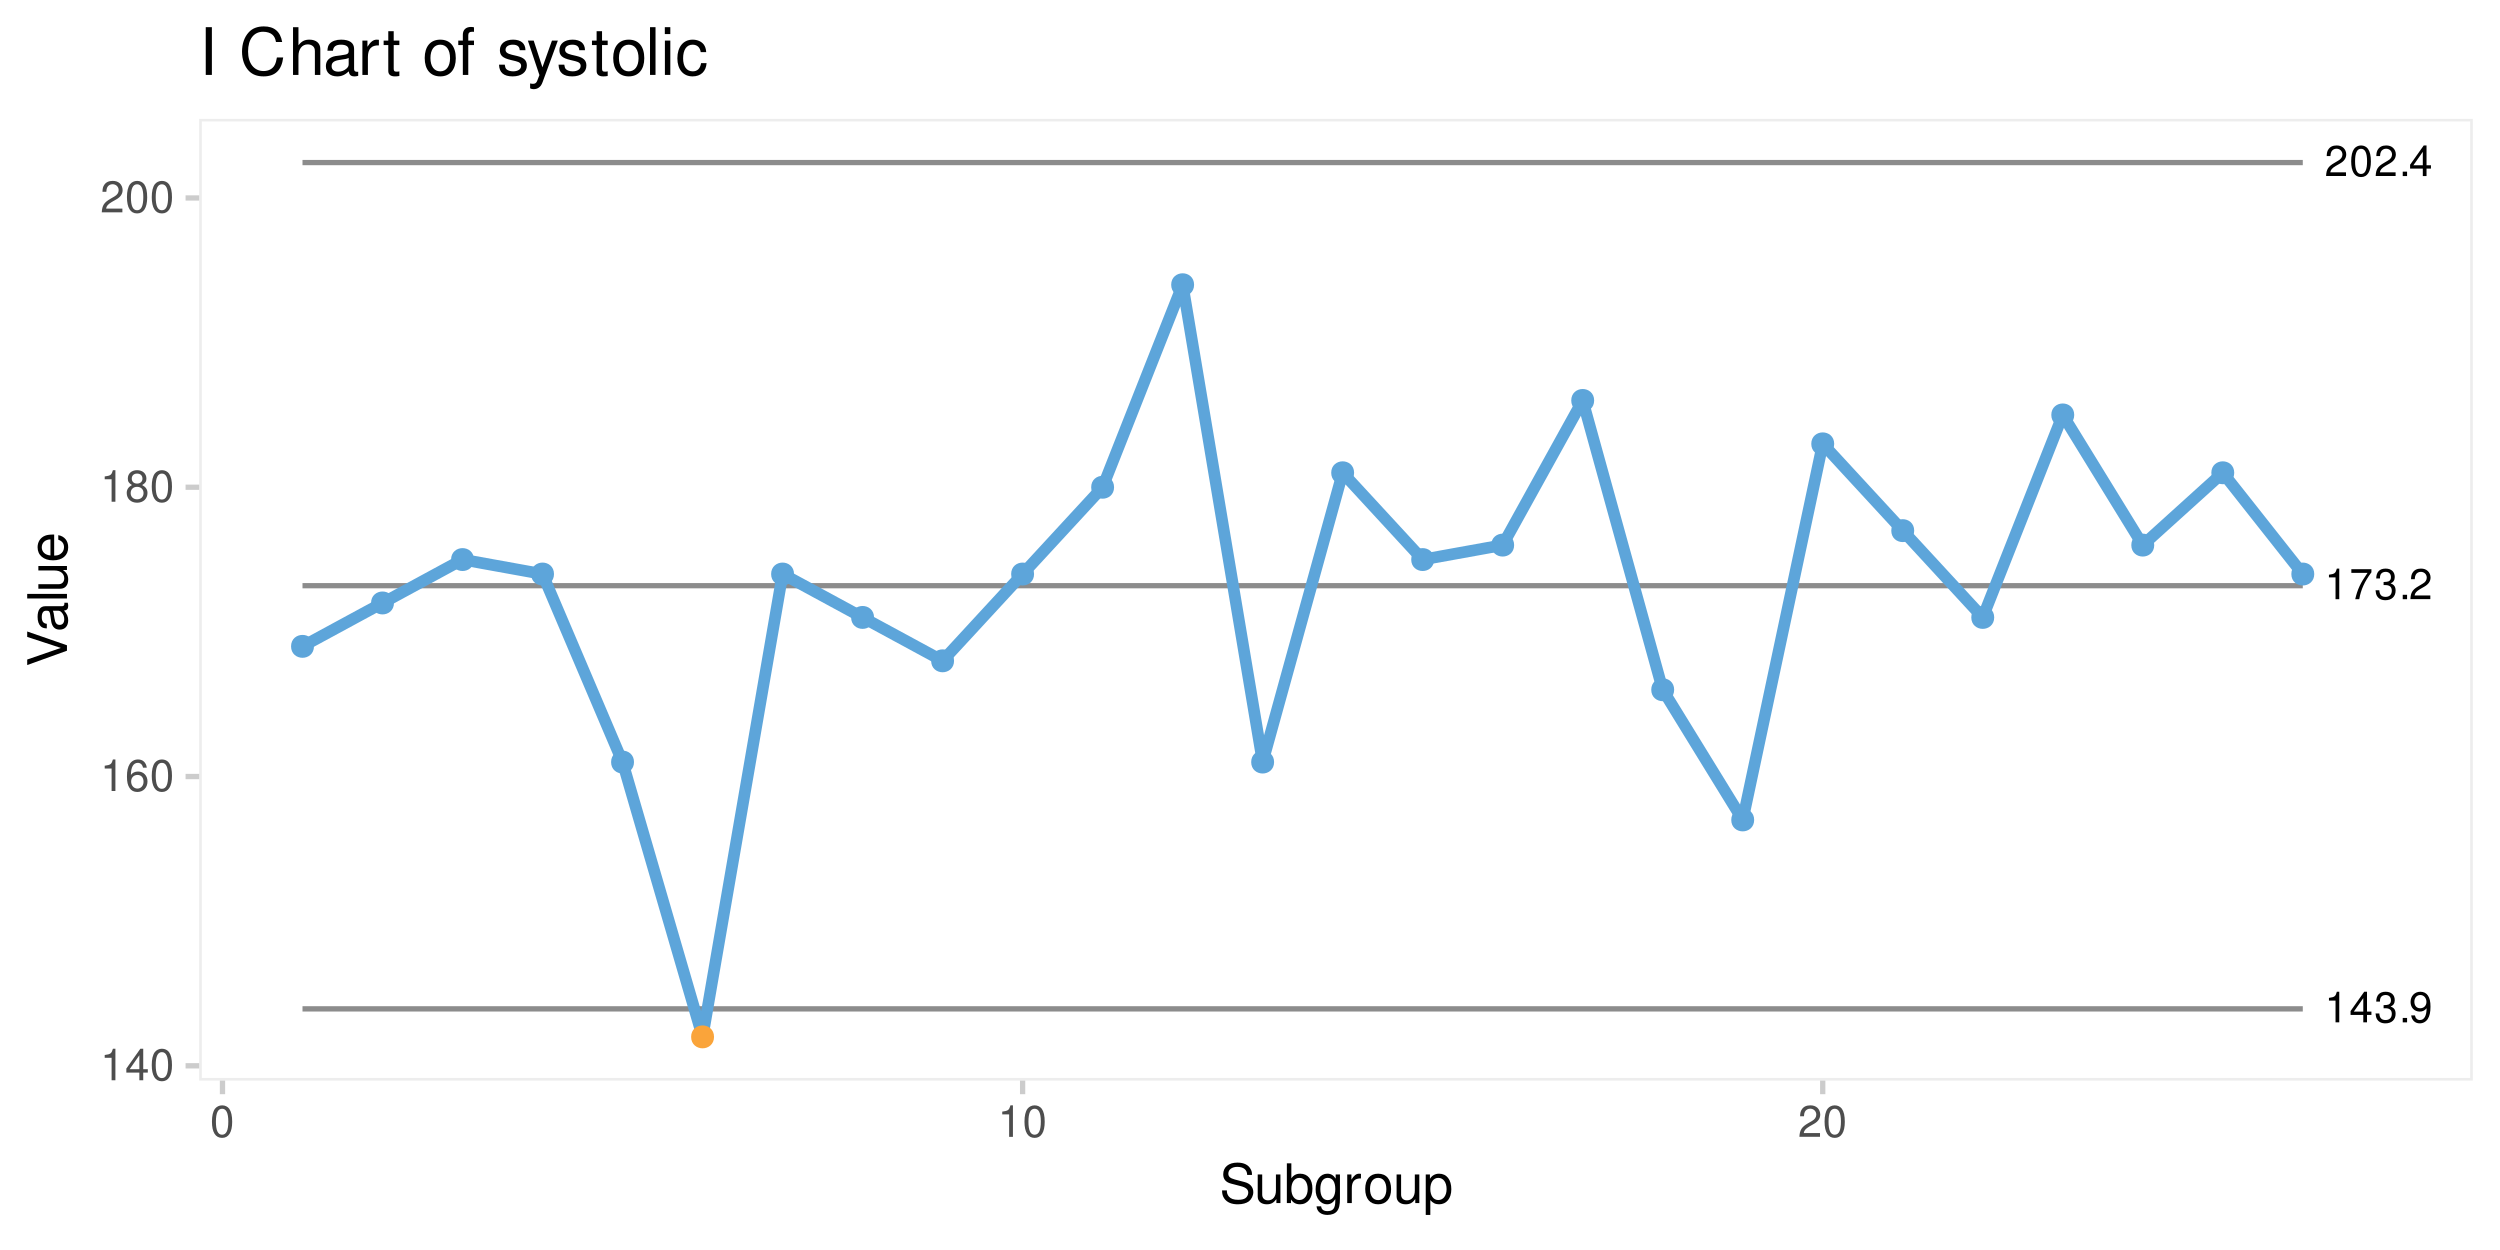
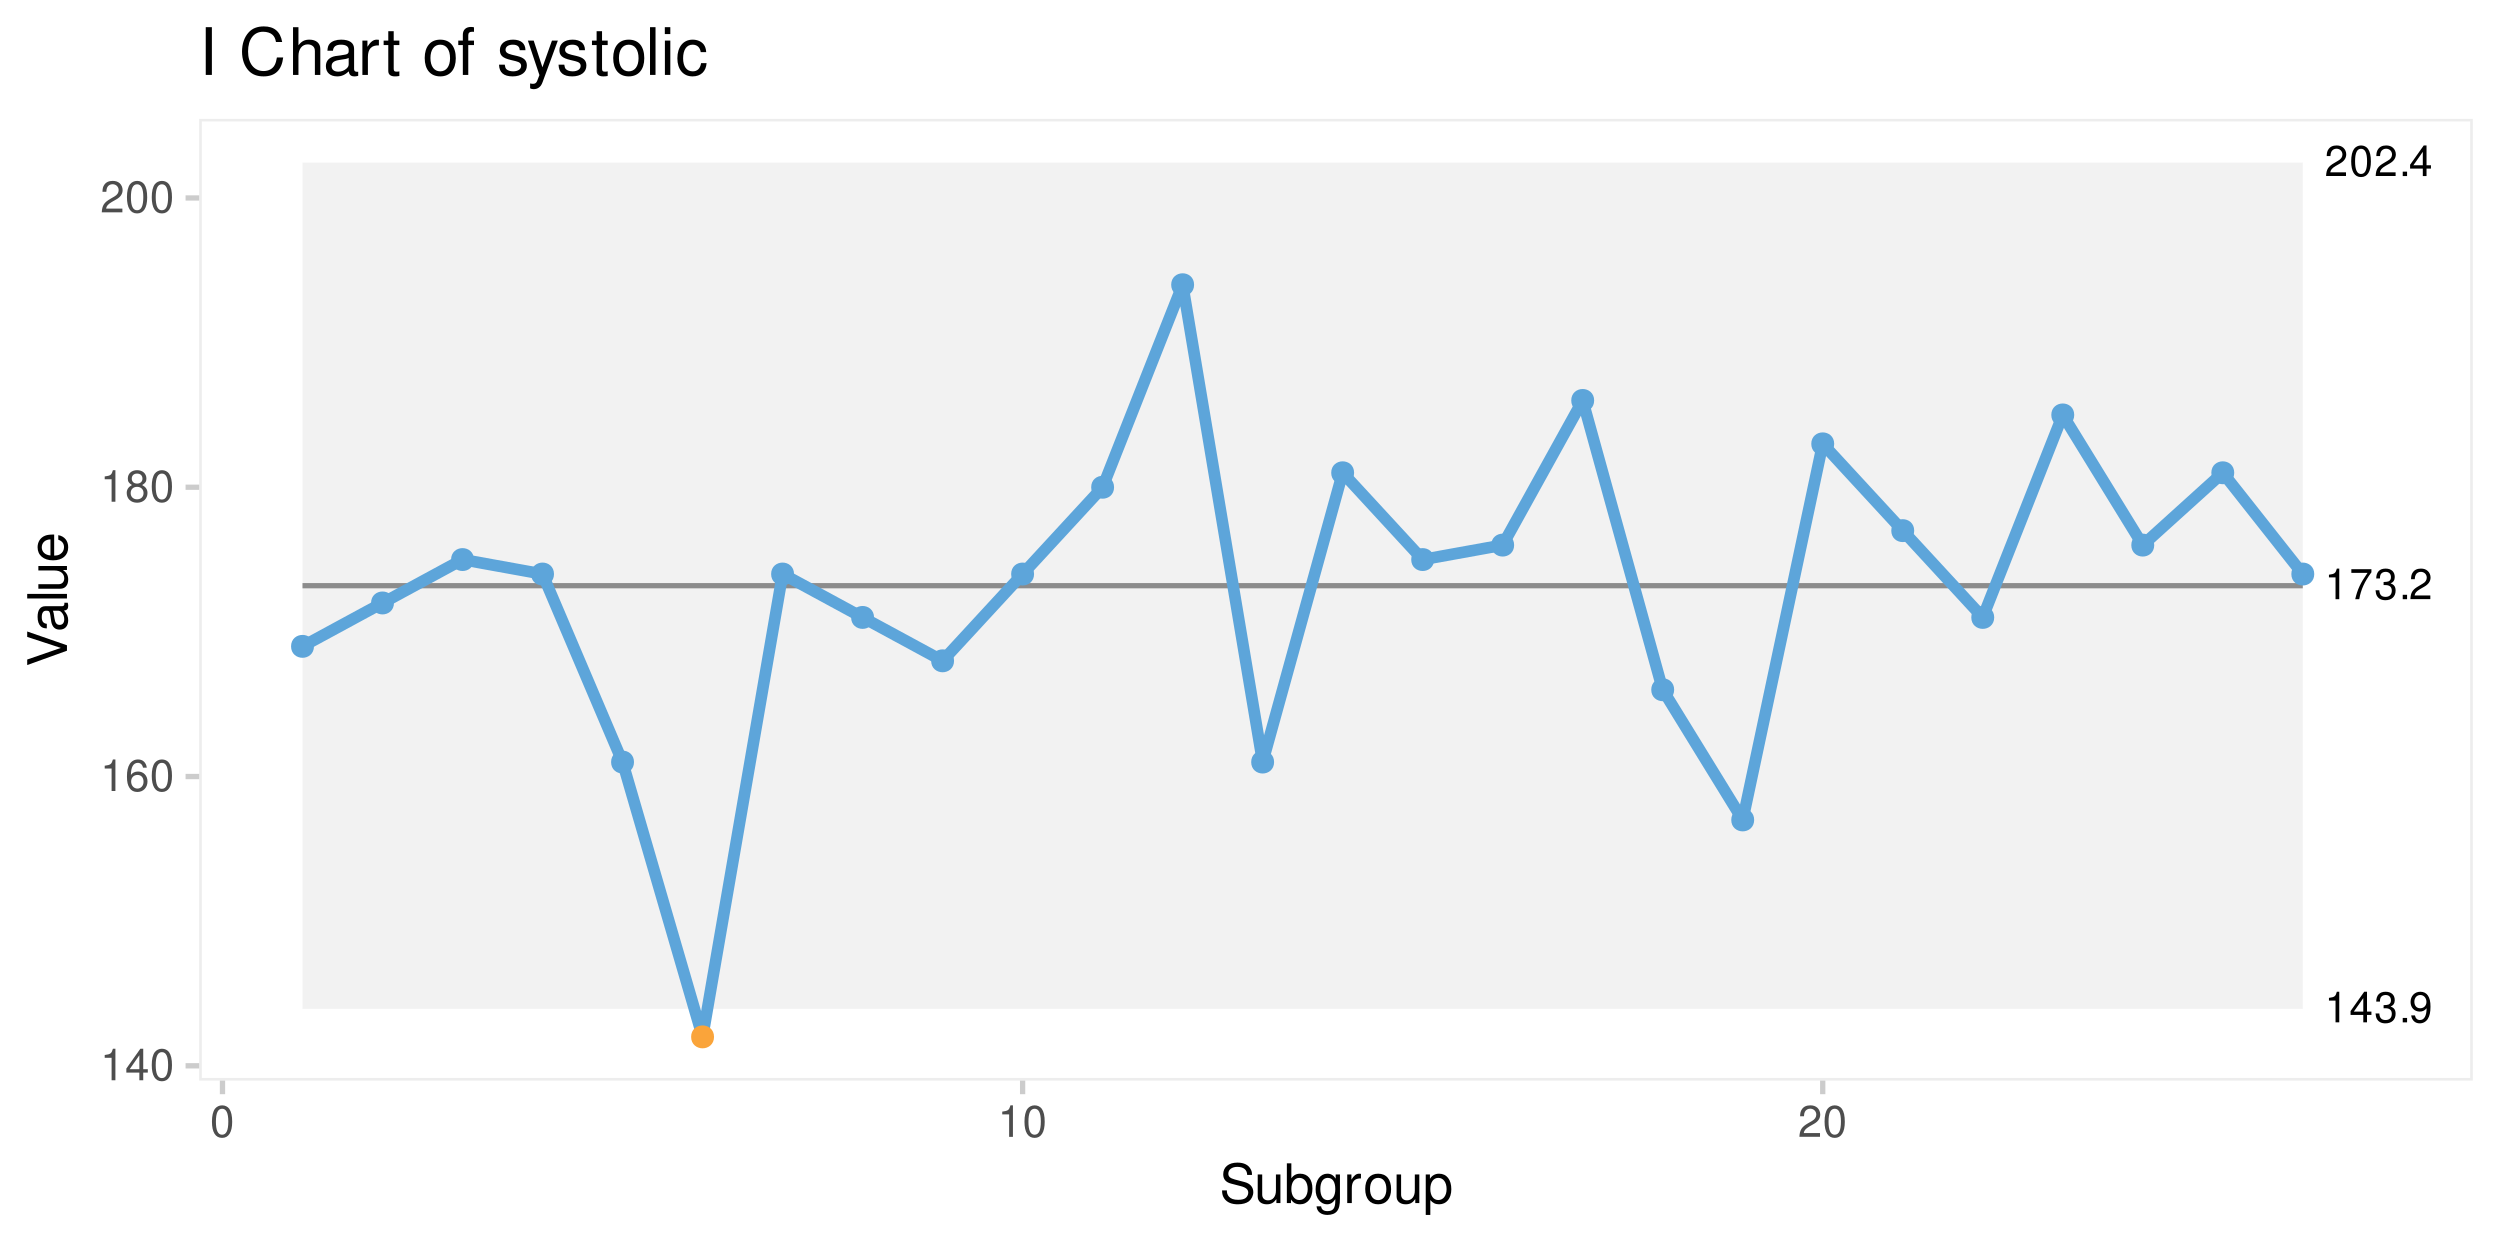
<svg xmlns="http://www.w3.org/2000/svg" xmlns:xlink="http://www.w3.org/1999/xlink" width="504" height="252" viewBox="0 0 504 252">
  <defs>
    <g>
      <g id="glyph-0-0">
        <path d="M 2.203 -4.391 L 2.203 0 L 2.953 0 L 2.953 -6.172 L 2.469 -6.172 C 2.203 -5.219 2.031 -5.094 0.875 -4.938 L 0.875 -4.391 Z M 2.203 -4.391 " />
      </g>
      <g id="glyph-0-1">
        <path d="M 2.797 -1.5 L 2.797 0 L 3.547 0 L 3.547 -1.5 L 4.438 -1.5 L 4.438 -2.172 L 3.547 -2.172 L 3.547 -6.172 L 2.984 -6.172 L 0.234 -2.281 L 0.234 -1.5 Z M 2.797 -2.172 L 0.891 -2.172 L 2.797 -4.891 Z M 2.797 -2.172 " />
      </g>
      <g id="glyph-0-2">
        <path d="M 1.891 -2.844 L 2.297 -2.844 C 3.109 -2.844 3.547 -2.453 3.547 -1.719 C 3.547 -0.938 3.078 -0.469 2.297 -0.469 C 1.469 -0.469 1.078 -0.891 1.031 -1.797 L 0.266 -1.797 C 0.312 -1.297 0.391 -0.969 0.531 -0.703 C 0.859 -0.109 1.438 0.203 2.266 0.203 C 3.516 0.203 4.312 -0.547 4.312 -1.719 C 4.312 -2.516 4.016 -2.938 3.297 -3.188 C 3.859 -3.422 4.141 -3.844 4.141 -4.469 C 4.141 -5.531 3.453 -6.172 2.297 -6.172 C 1.078 -6.172 0.422 -5.484 0.406 -4.188 L 1.156 -4.188 C 1.156 -4.562 1.188 -4.766 1.281 -4.953 C 1.453 -5.312 1.828 -5.516 2.297 -5.516 C 2.969 -5.516 3.375 -5.109 3.375 -4.438 C 3.375 -4.016 3.219 -3.75 2.891 -3.594 C 2.672 -3.516 2.406 -3.484 1.891 -3.469 Z M 1.891 -2.844 " />
      </g>
      <g id="glyph-0-3">
        <path d="M 1.625 -0.891 L 0.75 -0.891 L 0.75 0 L 1.625 0 Z M 1.625 -0.891 " />
      </g>
      <g id="glyph-0-4">
        <path d="M 0.453 -1.406 C 0.594 -0.406 1.25 0.203 2.172 0.203 C 2.844 0.203 3.438 -0.125 3.797 -0.688 C 4.172 -1.281 4.344 -2.031 4.344 -3.156 C 4.344 -4.203 4.188 -4.859 3.828 -5.406 C 3.5 -5.906 2.969 -6.172 2.297 -6.172 C 1.156 -6.172 0.328 -5.312 0.328 -4.109 C 0.328 -2.984 1.094 -2.172 2.188 -2.172 C 2.75 -2.172 3.188 -2.375 3.562 -2.844 C 3.562 -1.312 3.078 -0.469 2.219 -0.469 C 1.688 -0.469 1.328 -0.812 1.203 -1.406 Z M 2.297 -5.516 C 3 -5.516 3.531 -4.922 3.531 -4.125 C 3.531 -3.375 3.016 -2.844 2.266 -2.844 C 1.547 -2.844 1.094 -3.359 1.094 -4.172 C 1.094 -4.953 1.594 -5.516 2.297 -5.516 Z M 2.297 -5.516 " />
      </g>
      <g id="glyph-0-5">
        <path d="M 4.312 -0.75 L 1.141 -0.75 C 1.219 -1.25 1.484 -1.578 2.234 -2.031 L 3.078 -2.516 C 3.922 -2.984 4.359 -3.609 4.359 -4.375 C 4.359 -4.875 4.156 -5.359 3.797 -5.688 C 3.438 -6.016 3 -6.172 2.422 -6.172 C 1.656 -6.172 1.078 -5.891 0.75 -5.359 C 0.531 -5.047 0.438 -4.656 0.422 -4.031 L 1.172 -4.031 C 1.203 -4.453 1.25 -4.703 1.359 -4.906 C 1.547 -5.281 1.938 -5.516 2.391 -5.516 C 3.078 -5.516 3.594 -5.016 3.594 -4.344 C 3.594 -3.859 3.312 -3.422 2.766 -3.125 L 1.984 -2.656 C 0.719 -1.938 0.359 -1.359 0.297 -0.016 L 4.312 -0.016 Z M 4.312 -0.75 " />
      </g>
      <g id="glyph-0-6">
        <path d="M 2.344 -6.172 C 1.781 -6.172 1.266 -5.906 0.953 -5.5 C 0.562 -4.953 0.359 -4.125 0.359 -2.984 C 0.359 -0.906 1.047 0.203 2.344 0.203 C 3.625 0.203 4.328 -0.906 4.328 -2.938 C 4.328 -4.125 4.141 -4.938 3.734 -5.5 C 3.422 -5.922 2.922 -6.172 2.344 -6.172 Z M 2.344 -5.5 C 3.156 -5.5 3.562 -4.672 3.562 -3 C 3.562 -1.25 3.172 -0.422 2.328 -0.422 C 1.531 -0.422 1.141 -1.281 1.141 -2.984 C 1.141 -4.672 1.531 -5.5 2.344 -5.5 Z M 2.344 -5.5 " />
      </g>
      <g id="glyph-0-7">
        <path d="M 4.438 -6.047 L 0.391 -6.047 L 0.391 -5.312 L 3.656 -5.312 C 2.219 -3.25 1.625 -1.984 1.172 0 L 1.984 0 C 2.312 -1.938 3.078 -3.594 4.438 -5.422 Z M 4.438 -6.047 " />
      </g>
      <g id="glyph-1-0">
        <path d="M 2.281 -4.531 L 2.281 0 L 3.047 0 L 3.047 -6.359 L 2.547 -6.359 C 2.266 -5.391 2.094 -5.25 0.891 -5.094 L 0.891 -4.531 Z M 2.281 -4.531 " />
      </g>
      <g id="glyph-1-1">
        <path d="M 2.875 -1.547 L 2.875 0 L 3.656 0 L 3.656 -1.547 L 4.578 -1.547 L 4.578 -2.234 L 3.656 -2.234 L 3.656 -6.359 L 3.078 -6.359 L 0.25 -2.359 L 0.25 -1.547 Z M 2.875 -2.234 L 0.922 -2.234 L 2.875 -5.047 Z M 2.875 -2.234 " />
      </g>
      <g id="glyph-1-2">
        <path d="M 2.422 -6.359 C 1.844 -6.359 1.312 -6.094 0.984 -5.672 C 0.578 -5.109 0.375 -4.25 0.375 -3.078 C 0.375 -0.938 1.078 0.203 2.422 0.203 C 3.734 0.203 4.453 -0.938 4.453 -3.031 C 4.453 -4.25 4.266 -5.078 3.859 -5.672 C 3.531 -6.109 3.016 -6.359 2.422 -6.359 Z M 2.422 -5.672 C 3.25 -5.672 3.672 -4.828 3.672 -3.094 C 3.672 -1.281 3.266 -0.438 2.406 -0.438 C 1.578 -0.438 1.172 -1.312 1.172 -3.062 C 1.172 -4.828 1.578 -5.672 2.422 -5.672 Z M 2.422 -5.672 " />
      </g>
      <g id="glyph-1-3">
        <path d="M 4.375 -4.703 C 4.234 -5.75 3.562 -6.359 2.609 -6.359 C 1.922 -6.359 1.312 -6.031 0.938 -5.453 C 0.547 -4.828 0.375 -4.062 0.375 -2.906 C 0.375 -1.828 0.531 -1.156 0.906 -0.594 C 1.234 -0.078 1.781 0.203 2.469 0.203 C 3.656 0.203 4.516 -0.688 4.516 -1.922 C 4.516 -3.094 3.719 -3.922 2.609 -3.922 C 1.984 -3.922 1.5 -3.688 1.172 -3.234 C 1.172 -4.797 1.672 -5.672 2.562 -5.672 C 3.109 -5.672 3.484 -5.328 3.609 -4.703 Z M 2.5 -3.234 C 3.25 -3.234 3.719 -2.703 3.719 -1.859 C 3.719 -1.062 3.188 -0.484 2.484 -0.484 C 1.766 -0.484 1.219 -1.094 1.219 -1.906 C 1.219 -2.688 1.734 -3.234 2.5 -3.234 Z M 2.5 -3.234 " />
      </g>
      <g id="glyph-1-4">
        <path d="M 3.438 -3.359 C 4.094 -3.75 4.297 -4.062 4.297 -4.656 C 4.297 -5.672 3.531 -6.359 2.422 -6.359 C 1.312 -6.359 0.547 -5.672 0.547 -4.672 C 0.547 -4.062 0.75 -3.75 1.391 -3.359 C 0.672 -2.984 0.328 -2.469 0.328 -1.766 C 0.328 -0.609 1.172 0.203 2.422 0.203 C 3.656 0.203 4.516 -0.609 4.516 -1.766 C 4.516 -2.469 4.156 -2.984 3.438 -3.359 Z M 2.422 -5.672 C 3.078 -5.672 3.5 -5.281 3.5 -4.641 C 3.5 -4.047 3.062 -3.656 2.422 -3.656 C 1.766 -3.656 1.344 -4.047 1.344 -4.656 C 1.344 -5.281 1.766 -5.672 2.422 -5.672 Z M 2.422 -3 C 3.188 -3 3.719 -2.484 3.719 -1.75 C 3.719 -0.984 3.203 -0.484 2.406 -0.484 C 1.641 -0.484 1.125 -1 1.125 -1.734 C 1.125 -2.5 1.641 -3 2.422 -3 Z M 2.422 -3 " />
      </g>
      <g id="glyph-1-5">
        <path d="M 4.453 -0.766 L 1.172 -0.766 C 1.25 -1.297 1.531 -1.625 2.297 -2.094 L 3.172 -2.594 C 4.047 -3.062 4.5 -3.719 4.5 -4.5 C 4.5 -5.031 4.281 -5.531 3.922 -5.875 C 3.547 -6.203 3.094 -6.359 2.5 -6.359 C 1.703 -6.359 1.125 -6.078 0.781 -5.531 C 0.547 -5.203 0.453 -4.797 0.438 -4.156 L 1.219 -4.156 C 1.234 -4.594 1.297 -4.844 1.406 -5.062 C 1.594 -5.438 2 -5.688 2.469 -5.688 C 3.172 -5.688 3.703 -5.172 3.703 -4.484 C 3.703 -3.969 3.406 -3.531 2.859 -3.219 L 2.047 -2.75 C 0.75 -2 0.375 -1.406 0.297 -0.016 L 4.453 -0.016 Z M 4.453 -0.766 " />
      </g>
      <g id="glyph-2-0">
        <path d="M 6.562 -5.672 C 6.562 -6.219 6.516 -6.375 6.344 -6.75 C 5.906 -7.672 4.969 -8.156 3.625 -8.156 C 1.859 -8.156 0.766 -7.25 0.766 -5.797 C 0.766 -4.812 1.281 -4.203 2.344 -3.922 L 4.328 -3.406 C 5.359 -3.141 5.812 -2.734 5.812 -2.094 C 5.812 -1.672 5.578 -1.234 5.234 -0.984 C 4.922 -0.766 4.406 -0.656 3.766 -0.656 C 2.875 -0.656 2.297 -0.859 1.906 -1.312 C 1.609 -1.672 1.484 -2.062 1.5 -2.547 L 0.531 -2.547 C 0.531 -1.812 0.688 -1.328 1 -0.891 C 1.547 -0.125 2.469 0.25 3.703 0.25 C 4.656 0.25 5.438 0.031 5.953 -0.359 C 6.484 -0.797 6.828 -1.5 6.828 -2.203 C 6.828 -3.188 6.219 -3.922 5.125 -4.219 L 3.109 -4.75 C 2.141 -5.016 1.797 -5.328 1.797 -5.938 C 1.797 -6.75 2.516 -7.297 3.594 -7.297 C 4.859 -7.297 5.578 -6.719 5.594 -5.672 Z M 6.562 -5.672 " />
      </g>
      <g id="glyph-2-1">
        <path d="M 5.297 0 L 5.297 -5.766 L 4.391 -5.766 L 4.391 -2.5 C 4.391 -1.312 3.766 -0.547 2.812 -0.547 C 2.094 -0.547 1.625 -0.984 1.625 -1.688 L 1.625 -5.766 L 0.719 -5.766 L 0.719 -1.312 C 0.719 -0.359 1.438 0.25 2.547 0.25 C 3.406 0.25 3.938 -0.047 4.484 -0.797 L 4.484 0 Z M 5.297 0 " />
      </g>
      <g id="glyph-2-2">
        <path d="M 0.594 -8.016 L 0.594 0 L 1.422 0 L 1.422 -0.734 C 1.859 -0.062 2.438 0.25 3.25 0.25 C 4.766 0.25 5.75 -0.984 5.75 -2.906 C 5.75 -4.781 4.812 -5.922 3.281 -5.922 C 2.5 -5.922 1.938 -5.625 1.5 -4.984 L 1.5 -8.016 Z M 3.109 -5.078 C 4.141 -5.078 4.797 -4.188 4.797 -2.812 C 4.797 -1.5 4.109 -0.609 3.109 -0.609 C 2.141 -0.609 1.5 -1.484 1.5 -2.844 C 1.5 -4.188 2.141 -5.078 3.109 -5.078 Z M 3.109 -5.078 " />
      </g>
      <g id="glyph-2-3">
        <path d="M 4.438 -5.766 L 4.438 -4.922 C 3.984 -5.625 3.469 -5.922 2.75 -5.922 C 1.359 -5.922 0.391 -4.625 0.391 -2.781 C 0.391 -1.812 0.609 -1.109 1.109 -0.531 C 1.547 -0.016 2.094 0.25 2.688 0.25 C 3.375 0.25 3.875 -0.062 4.359 -0.781 L 4.359 -0.484 C 4.359 1.062 3.922 1.625 2.781 1.625 C 2 1.625 1.594 1.312 1.5 0.656 L 0.578 0.656 C 0.656 1.734 1.5 2.391 2.766 2.391 C 3.609 2.391 4.312 2.125 4.688 1.656 C 5.125 1.125 5.297 0.406 5.297 -0.953 L 5.297 -5.766 Z M 2.844 -5.078 C 3.812 -5.078 4.359 -4.266 4.359 -2.812 C 4.359 -1.406 3.797 -0.594 2.844 -0.594 C 1.891 -0.594 1.344 -1.422 1.344 -2.844 C 1.344 -4.25 1.891 -5.078 2.844 -5.078 Z M 2.844 -5.078 " />
      </g>
      <g id="glyph-2-4">
        <path d="M 0.766 -5.766 L 0.766 0 L 1.688 0 L 1.688 -2.984 C 1.688 -4.375 2.266 -5 3.531 -4.969 L 3.531 -5.891 C 3.375 -5.922 3.281 -5.922 3.172 -5.922 C 2.578 -5.922 2.141 -5.578 1.609 -4.719 L 1.609 -5.766 Z M 0.766 -5.766 " />
      </g>
      <g id="glyph-2-5">
        <path d="M 2.984 -5.922 C 1.359 -5.922 0.391 -4.781 0.391 -2.844 C 0.391 -0.891 1.359 0.25 3 0.25 C 4.625 0.25 5.609 -0.906 5.609 -2.797 C 5.609 -4.797 4.656 -5.922 2.984 -5.922 Z M 3 -5.078 C 4.031 -5.078 4.656 -4.234 4.656 -2.812 C 4.656 -1.438 4.016 -0.594 3 -0.594 C 1.984 -0.594 1.359 -1.438 1.359 -2.844 C 1.359 -4.234 1.984 -5.078 3 -5.078 Z M 3 -5.078 " />
      </g>
      <g id="glyph-2-6">
        <path d="M 0.594 2.391 L 1.516 2.391 L 1.516 -0.609 C 2 -0.016 2.547 0.25 3.281 0.25 C 4.781 0.25 5.75 -0.953 5.75 -2.781 C 5.75 -4.719 4.812 -5.922 3.281 -5.922 C 2.5 -5.922 1.875 -5.578 1.438 -4.891 L 1.438 -5.766 L 0.594 -5.766 Z M 3.125 -5.078 C 4.141 -5.078 4.797 -4.188 4.797 -2.812 C 4.797 -1.5 4.125 -0.609 3.125 -0.609 C 2.141 -0.609 1.516 -1.484 1.516 -2.844 C 1.516 -4.188 2.141 -5.078 3.125 -5.078 Z M 3.125 -5.078 " />
      </g>
      <g id="glyph-3-0">
        <path d="M 0 -4.312 L -8.016 -7.094 L -8.016 -6 L -1.234 -3.781 L -8.016 -1.438 L -8.016 -0.328 L 0 -3.219 Z M 0 -4.312 " />
      </g>
      <g id="glyph-3-1">
        <path d="M -0.531 -5.891 C -0.516 -5.781 -0.516 -5.734 -0.516 -5.688 C -0.516 -5.375 -0.688 -5.188 -0.969 -5.188 L -4.359 -5.188 C -5.375 -5.188 -5.922 -4.438 -5.922 -3.031 C -5.922 -2.172 -5.688 -1.5 -5.266 -1.109 C -4.969 -0.844 -4.625 -0.734 -4.062 -0.719 L -4.062 -1.641 C -4.766 -1.719 -5.078 -2.141 -5.078 -2.984 C -5.078 -3.828 -4.781 -4.281 -4.219 -4.281 L -3.984 -4.281 C -3.594 -4.266 -3.438 -4.062 -3.344 -3.328 C -3.172 -2.031 -3.141 -1.828 -2.984 -1.469 C -2.703 -0.797 -2.203 -0.469 -1.453 -0.469 C -0.406 -0.469 0.25 -1.188 0.25 -2.359 C 0.25 -3.078 0 -3.656 -0.594 -4.312 C 0 -4.375 0.25 -4.656 0.25 -5.266 C 0.25 -5.453 0.234 -5.578 0.156 -5.891 Z M -1.812 -4.281 C -1.5 -4.281 -1.312 -4.188 -1.062 -3.922 C -0.719 -3.547 -0.547 -3.094 -0.547 -2.547 C -0.547 -1.844 -0.891 -1.422 -1.469 -1.422 C -2.078 -1.422 -2.391 -1.812 -2.531 -2.812 C -2.656 -3.781 -2.703 -3.969 -2.844 -4.281 Z M -1.812 -4.281 " />
      </g>
      <g id="glyph-3-2">
        <path d="M -8.016 -1.672 L -8.016 -0.75 L 0 -0.75 L 0 -1.672 Z M -8.016 -1.672 " />
      </g>
      <g id="glyph-3-3">
        <path d="M 0 -5.297 L -5.766 -5.297 L -5.766 -4.391 L -2.5 -4.391 C -1.312 -4.391 -0.547 -3.766 -0.547 -2.812 C -0.547 -2.094 -0.984 -1.625 -1.688 -1.625 L -5.766 -1.625 L -5.766 -0.719 L -1.312 -0.719 C -0.359 -0.719 0.25 -1.438 0.25 -2.547 C 0.25 -3.406 -0.047 -3.938 -0.797 -4.484 L 0 -4.484 Z M 0 -5.297 " />
      </g>
      <g id="glyph-3-4">
        <path d="M -2.578 -5.641 C -3.453 -5.641 -3.984 -5.578 -4.406 -5.406 C -5.359 -5.031 -5.922 -4.156 -5.922 -3.078 C -5.922 -1.469 -4.703 -0.438 -2.812 -0.438 C -0.906 -0.438 0.25 -1.438 0.25 -3.062 C 0.25 -4.375 -0.5 -5.297 -1.75 -5.516 L -1.75 -4.594 C -0.984 -4.344 -0.594 -3.828 -0.594 -3.094 C -0.594 -2.516 -0.859 -2.016 -1.344 -1.703 C -1.672 -1.484 -2 -1.406 -2.578 -1.391 Z M -3.328 -1.422 C -4.391 -1.5 -5.078 -2.141 -5.078 -3.062 C -5.078 -4 -4.359 -4.656 -3.328 -4.656 Z M -3.328 -1.422 " />
      </g>
      <g id="glyph-4-0">
        <path d="M 2.562 -9.625 L 1.328 -9.625 L 1.328 0 L 2.562 0 Z M 2.562 -9.625 " />
      </g>
      <g id="glyph-4-1">
</g>
      <g id="glyph-4-2">
        <path d="M 8.734 -6.641 C 8.359 -8.75 7.141 -9.781 5.031 -9.781 C 3.734 -9.781 2.688 -9.375 1.984 -8.578 C 1.109 -7.625 0.641 -6.266 0.641 -4.703 C 0.641 -3.109 1.125 -1.75 2.016 -0.812 C 2.766 -0.047 3.719 0.297 4.984 0.297 C 7.328 0.297 8.641 -0.969 8.938 -3.516 L 7.672 -3.516 C 7.562 -2.859 7.438 -2.406 7.234 -2.016 C 6.844 -1.234 6.016 -0.781 4.984 -0.781 C 3.078 -0.781 1.859 -2.312 1.859 -4.719 C 1.859 -7.188 3.016 -8.703 4.891 -8.703 C 5.672 -8.703 6.391 -8.469 6.781 -8.094 C 7.141 -7.766 7.344 -7.375 7.484 -6.641 Z M 8.734 -6.641 " />
      </g>
      <g id="glyph-4-3">
        <path d="M 0.922 -9.625 L 0.922 0 L 2.016 0 L 2.016 -3.812 C 2.016 -5.234 2.766 -6.156 3.891 -6.156 C 4.266 -6.156 4.609 -6.047 4.875 -5.844 C 5.188 -5.609 5.328 -5.281 5.328 -4.797 L 5.328 0 L 6.422 0 L 6.422 -5.234 C 6.422 -6.391 5.578 -7.109 4.234 -7.109 C 3.266 -7.109 2.672 -6.812 2.016 -5.969 L 2.016 -9.625 Z M 0.922 -9.625 " />
      </g>
      <g id="glyph-4-4">
        <path d="M 7.062 -0.641 C 6.938 -0.625 6.891 -0.625 6.828 -0.625 C 6.438 -0.625 6.234 -0.812 6.234 -1.156 L 6.234 -5.234 C 6.234 -6.453 5.328 -7.109 3.625 -7.109 C 2.609 -7.109 1.812 -6.828 1.328 -6.312 C 1.016 -5.953 0.891 -5.562 0.859 -4.875 L 1.969 -4.875 C 2.062 -5.719 2.562 -6.094 3.594 -6.094 C 4.594 -6.094 5.141 -5.734 5.141 -5.062 L 5.141 -4.781 C 5.125 -4.297 4.891 -4.125 3.984 -4.016 C 2.422 -3.812 2.188 -3.766 1.766 -3.594 C 0.969 -3.25 0.547 -2.641 0.547 -1.75 C 0.547 -0.484 1.422 0.297 2.828 0.297 C 3.703 0.297 4.391 0 5.172 -0.719 C 5.25 0 5.594 0.297 6.312 0.297 C 6.547 0.297 6.688 0.281 7.062 0.188 Z M 5.141 -2.172 C 5.141 -1.812 5.031 -1.578 4.703 -1.281 C 4.25 -0.875 3.703 -0.656 3.062 -0.656 C 2.203 -0.656 1.703 -1.062 1.703 -1.766 C 1.703 -2.5 2.172 -2.859 3.359 -3.031 C 4.547 -3.188 4.766 -3.25 5.141 -3.422 Z M 5.141 -2.172 " />
      </g>
      <g id="glyph-4-5">
        <path d="M 0.906 -6.922 L 0.906 0 L 2.016 0 L 2.016 -3.594 C 2.031 -5.25 2.719 -6 4.234 -5.953 L 4.234 -7.078 C 4.047 -7.109 3.953 -7.109 3.812 -7.109 C 3.109 -7.109 2.562 -6.688 1.922 -5.672 L 1.922 -6.922 Z M 0.906 -6.922 " />
      </g>
      <g id="glyph-4-6">
        <path d="M 3.359 -6.922 L 2.219 -6.922 L 2.219 -8.812 L 1.125 -8.812 L 1.125 -6.922 L 0.188 -6.922 L 0.188 -6.016 L 1.125 -6.016 L 1.125 -0.797 C 1.125 -0.078 1.594 0.297 2.453 0.297 C 2.75 0.297 2.984 0.281 3.359 0.219 L 3.359 -0.719 C 3.188 -0.672 3.047 -0.656 2.828 -0.656 C 2.344 -0.656 2.219 -0.797 2.219 -1.281 L 2.219 -6.016 L 3.359 -6.016 Z M 3.359 -6.922 " />
      </g>
      <g id="glyph-4-7">
        <path d="M 3.594 -7.109 C 1.641 -7.109 0.469 -5.734 0.469 -3.406 C 0.469 -1.062 1.641 0.297 3.609 0.297 C 5.562 0.297 6.734 -1.078 6.734 -3.359 C 6.734 -5.75 5.594 -7.109 3.594 -7.109 Z M 3.609 -6.094 C 4.844 -6.094 5.578 -5.078 5.578 -3.359 C 5.578 -1.734 4.812 -0.719 3.609 -0.719 C 2.375 -0.719 1.625 -1.734 1.625 -3.406 C 1.625 -5.078 2.375 -6.094 3.609 -6.094 Z M 3.609 -6.094 " />
      </g>
      <g id="glyph-4-8">
        <path d="M 3.406 -6.922 L 2.25 -6.922 L 2.25 -8 C 2.25 -8.469 2.516 -8.703 3.031 -8.703 C 3.109 -8.703 3.156 -8.703 3.406 -8.688 L 3.406 -9.594 C 3.156 -9.656 3.016 -9.672 2.781 -9.672 C 1.766 -9.672 1.156 -9.078 1.156 -8.094 L 1.156 -6.922 L 0.234 -6.922 L 0.234 -6.016 L 1.156 -6.016 L 1.156 0 L 2.25 0 L 2.25 -6.016 L 3.406 -6.016 Z M 3.406 -6.922 " />
      </g>
      <g id="glyph-4-9">
        <path d="M 5.781 -4.984 C 5.766 -6.344 4.875 -7.109 3.281 -7.109 C 1.656 -7.109 0.625 -6.281 0.625 -5 C 0.625 -3.922 1.172 -3.406 2.812 -3.016 L 3.844 -2.766 C 4.609 -2.578 4.906 -2.297 4.906 -1.812 C 4.906 -1.156 4.266 -0.719 3.297 -0.719 C 2.703 -0.719 2.203 -0.891 1.922 -1.172 C 1.75 -1.375 1.672 -1.578 1.609 -2.062 L 0.453 -2.062 C 0.5 -0.469 1.406 0.297 3.203 0.297 C 4.953 0.297 6.062 -0.547 6.062 -1.891 C 6.062 -2.922 5.484 -3.484 4.109 -3.812 L 3.047 -4.062 C 2.156 -4.281 1.766 -4.562 1.766 -5.062 C 1.766 -5.703 2.344 -6.094 3.234 -6.094 C 4.125 -6.094 4.594 -5.719 4.625 -4.984 Z M 5.781 -4.984 " />
      </g>
      <g id="glyph-4-10">
        <path d="M 5.125 -6.922 L 3.203 -1.531 L 1.438 -6.922 L 0.266 -6.922 L 2.594 0.031 L 2.172 1.125 C 2 1.609 1.75 1.797 1.297 1.797 C 1.109 1.797 0.953 1.766 0.719 1.719 L 0.719 2.703 C 0.938 2.828 1.156 2.875 1.453 2.875 C 1.812 2.875 2.188 2.766 2.484 2.547 C 2.828 2.297 3.031 2 3.234 1.453 L 6.312 -6.922 Z M 5.125 -6.922 " />
      </g>
      <g id="glyph-4-11">
        <path d="M 2 -9.625 L 0.891 -9.625 L 0.891 0 L 2 0 Z M 2 -9.625 " />
      </g>
      <g id="glyph-4-12">
        <path d="M 1.984 -6.922 L 0.891 -6.922 L 0.891 0 L 1.984 0 Z M 1.984 -9.625 L 0.875 -9.625 L 0.875 -8.234 L 1.984 -8.234 Z M 1.984 -9.625 " />
      </g>
      <g id="glyph-4-13">
        <path d="M 6.219 -4.594 C 6.172 -5.266 6.016 -5.703 5.75 -6.094 C 5.281 -6.734 4.453 -7.109 3.484 -7.109 C 1.609 -7.109 0.406 -5.641 0.406 -3.344 C 0.406 -1.109 1.594 0.297 3.469 0.297 C 5.125 0.297 6.172 -0.688 6.297 -2.375 L 5.188 -2.375 C 5 -1.266 4.438 -0.719 3.5 -0.719 C 2.281 -0.719 1.562 -1.703 1.562 -3.344 C 1.562 -5.062 2.266 -6.094 3.469 -6.094 C 4.391 -6.094 4.984 -5.562 5.109 -4.594 Z M 6.219 -4.594 " />
      </g>
    </g>
    <clipPath id="clip-0">
      <path clip-rule="nonzero" d="M 40.152 23.957 L 498.523 23.957 L 498.523 217.848 L 40.152 217.848 Z M 40.152 23.957 " />
    </clipPath>
    <clipPath id="clip-1">
      <path clip-rule="nonzero" d="M 40.152 23.957 L 498.523 23.957 L 498.523 217.848 L 40.152 217.848 Z M 40.152 23.957 " />
    </clipPath>
  </defs>
  <rect x="-50.4" y="-25.2" width="604.8" height="302.4" fill="rgb(100%, 100%, 100%)" fill-opacity="1" />
  <rect x="-50.4" y="-25.2" width="604.8" height="302.4" fill="rgb(100%, 100%, 100%)" fill-opacity="1" />
  <path fill="none" stroke-width="1.067" stroke-linecap="round" stroke-linejoin="round" stroke="rgb(100%, 100%, 100%)" stroke-opacity="1" stroke-miterlimit="10" d="M 0 252 L 504 252 L 504 0 L 0 0 Z M 0 252 " />
  <g clip-path="url(#clip-0)">
    <path fill-rule="nonzero" fill="rgb(100%, 100%, 100%)" fill-opacity="1" d="M 40.152 217.848 L 498.523 217.848 L 498.523 23.957 L 40.152 23.957 Z M 40.152 217.848 " />
  </g>
-   <path fill="none" stroke-width="1.067" stroke-linecap="butt" stroke-linejoin="round" stroke="rgb(54.902%, 54.902%, 54.902%)" stroke-opacity="1" stroke-miterlimit="10" d="M 60.984 203.387 L 464.242 203.387 " />
-   <path fill="none" stroke-width="1.067" stroke-linecap="butt" stroke-linejoin="round" stroke="rgb(54.902%, 54.902%, 54.902%)" stroke-opacity="1" stroke-miterlimit="10" d="M 60.984 32.773 L 464.242 32.773 " />
+   <path fill-rule="nonzero" fill="rgb(87.059%, 87.059%, 87.059%)" fill-opacity="0.4" d="M 60.984 32.773 L 464.242 32.773 L 464.242 203.387 L 60.984 203.387 Z M 60.984 32.773 " />
  <path fill="none" stroke-width="1.067" stroke-linecap="butt" stroke-linejoin="round" stroke="rgb(54.902%, 54.902%, 54.902%)" stroke-opacity="1" stroke-miterlimit="10" d="M 60.984 118.078 L 464.242 118.078 " />
  <path fill="none" stroke-width="2.347" stroke-linecap="butt" stroke-linejoin="round" stroke="rgb(36.471%, 64.706%, 85.49%)" stroke-opacity="1" stroke-miterlimit="10" d="M 60.984 130.305 L 77.117 121.559 L 93.246 112.809 L 109.375 115.727 L 125.508 153.633 L 141.637 209.035 L 157.77 115.727 L 190.027 133.219 L 206.16 115.727 L 222.289 98.23 L 238.418 57.406 L 254.551 153.633 L 270.68 95.312 L 286.809 112.809 L 302.941 109.895 L 319.07 80.734 L 335.199 139.051 L 351.332 165.297 L 367.461 89.48 L 383.594 106.977 L 399.723 124.473 L 415.852 83.648 L 431.984 109.895 L 448.113 95.312 L 464.242 115.727 " />
  <path fill-rule="nonzero" fill="rgb(36.471%, 64.706%, 85.49%)" fill-opacity="1" stroke-width="0.709" stroke-linecap="round" stroke-linejoin="round" stroke="rgb(36.471%, 64.706%, 85.49%)" stroke-opacity="1" stroke-miterlimit="10" d="M 62.941 130.305 C 62.941 132.91 59.031 132.91 59.031 130.305 C 59.031 127.699 62.941 127.699 62.941 130.305 " />
  <path fill-rule="nonzero" fill="rgb(36.471%, 64.706%, 85.49%)" fill-opacity="1" stroke-width="0.709" stroke-linecap="round" stroke-linejoin="round" stroke="rgb(36.471%, 64.706%, 85.49%)" stroke-opacity="1" stroke-miterlimit="10" d="M 79.07 121.559 C 79.07 124.164 75.16 124.164 75.16 121.559 C 75.16 118.949 79.07 118.949 79.07 121.559 " />
  <path fill-rule="nonzero" fill="rgb(36.471%, 64.706%, 85.49%)" fill-opacity="1" stroke-width="0.709" stroke-linecap="round" stroke-linejoin="round" stroke="rgb(36.471%, 64.706%, 85.49%)" stroke-opacity="1" stroke-miterlimit="10" d="M 95.199 112.809 C 95.199 115.414 91.293 115.414 91.293 112.809 C 91.293 110.203 95.199 110.203 95.199 112.809 " />
  <path fill-rule="nonzero" fill="rgb(36.471%, 64.706%, 85.49%)" fill-opacity="1" stroke-width="0.709" stroke-linecap="round" stroke-linejoin="round" stroke="rgb(36.471%, 64.706%, 85.49%)" stroke-opacity="1" stroke-miterlimit="10" d="M 111.332 115.727 C 111.332 118.332 107.422 118.332 107.422 115.727 C 107.422 113.117 111.332 113.117 111.332 115.727 " />
  <path fill-rule="nonzero" fill="rgb(36.471%, 64.706%, 85.49%)" fill-opacity="1" stroke-width="0.709" stroke-linecap="round" stroke-linejoin="round" stroke="rgb(36.471%, 64.706%, 85.49%)" stroke-opacity="1" stroke-miterlimit="10" d="M 127.461 153.633 C 127.461 156.238 123.551 156.238 123.551 153.633 C 123.551 151.027 127.461 151.027 127.461 153.633 " />
  <path fill-rule="nonzero" fill="rgb(98.039%, 64.314%, 22.745%)" fill-opacity="1" stroke-width="0.709" stroke-linecap="round" stroke-linejoin="round" stroke="rgb(98.039%, 64.314%, 22.745%)" stroke-opacity="1" stroke-miterlimit="10" d="M 143.594 209.035 C 143.594 211.641 139.684 211.641 139.684 209.035 C 139.684 206.43 143.594 206.43 143.594 209.035 " />
  <path fill-rule="nonzero" fill="rgb(36.471%, 64.706%, 85.49%)" fill-opacity="1" stroke-width="0.709" stroke-linecap="round" stroke-linejoin="round" stroke="rgb(36.471%, 64.706%, 85.49%)" stroke-opacity="1" stroke-miterlimit="10" d="M 159.723 115.727 C 159.723 118.332 155.812 118.332 155.812 115.727 C 155.812 113.117 159.723 113.117 159.723 115.727 " />
  <path fill-rule="nonzero" fill="rgb(36.471%, 64.706%, 85.49%)" fill-opacity="1" stroke-width="0.709" stroke-linecap="round" stroke-linejoin="round" stroke="rgb(36.471%, 64.706%, 85.49%)" stroke-opacity="1" stroke-miterlimit="10" d="M 175.852 124.473 C 175.852 127.078 171.941 127.078 171.941 124.473 C 171.941 121.867 175.852 121.867 175.852 124.473 " />
  <path fill-rule="nonzero" fill="rgb(36.471%, 64.706%, 85.49%)" fill-opacity="1" stroke-width="0.709" stroke-linecap="round" stroke-linejoin="round" stroke="rgb(36.471%, 64.706%, 85.49%)" stroke-opacity="1" stroke-miterlimit="10" d="M 191.984 133.219 C 191.984 135.828 188.074 135.828 188.074 133.219 C 188.074 130.613 191.984 130.613 191.984 133.219 " />
  <path fill-rule="nonzero" fill="rgb(36.471%, 64.706%, 85.49%)" fill-opacity="1" stroke-width="0.709" stroke-linecap="round" stroke-linejoin="round" stroke="rgb(36.471%, 64.706%, 85.49%)" stroke-opacity="1" stroke-miterlimit="10" d="M 208.113 115.727 C 208.113 118.332 204.203 118.332 204.203 115.727 C 204.203 113.117 208.113 113.117 208.113 115.727 " />
  <path fill-rule="nonzero" fill="rgb(36.471%, 64.706%, 85.49%)" fill-opacity="1" stroke-width="0.709" stroke-linecap="round" stroke-linejoin="round" stroke="rgb(36.471%, 64.706%, 85.49%)" stroke-opacity="1" stroke-miterlimit="10" d="M 224.242 98.23 C 224.242 100.836 220.336 100.836 220.336 98.23 C 220.336 95.621 224.242 95.621 224.242 98.23 " />
  <path fill-rule="nonzero" fill="rgb(36.471%, 64.706%, 85.49%)" fill-opacity="1" stroke-width="0.709" stroke-linecap="round" stroke-linejoin="round" stroke="rgb(36.471%, 64.706%, 85.49%)" stroke-opacity="1" stroke-miterlimit="10" d="M 240.375 57.406 C 240.375 60.012 236.465 60.012 236.465 57.406 C 236.465 54.797 240.375 54.797 240.375 57.406 " />
  <path fill-rule="nonzero" fill="rgb(36.471%, 64.706%, 85.49%)" fill-opacity="1" stroke-width="0.709" stroke-linecap="round" stroke-linejoin="round" stroke="rgb(36.471%, 64.706%, 85.49%)" stroke-opacity="1" stroke-miterlimit="10" d="M 256.504 153.633 C 256.504 156.238 252.594 156.238 252.594 153.633 C 252.594 151.027 256.504 151.027 256.504 153.633 " />
  <path fill-rule="nonzero" fill="rgb(36.471%, 64.706%, 85.49%)" fill-opacity="1" stroke-width="0.709" stroke-linecap="round" stroke-linejoin="round" stroke="rgb(36.471%, 64.706%, 85.49%)" stroke-opacity="1" stroke-miterlimit="10" d="M 272.633 95.312 C 272.633 97.918 268.727 97.918 268.727 95.312 C 268.727 92.707 272.633 92.707 272.633 95.312 " />
  <path fill-rule="nonzero" fill="rgb(36.471%, 64.706%, 85.49%)" fill-opacity="1" stroke-width="0.709" stroke-linecap="round" stroke-linejoin="round" stroke="rgb(36.471%, 64.706%, 85.49%)" stroke-opacity="1" stroke-miterlimit="10" d="M 288.766 112.809 C 288.766 115.414 284.855 115.414 284.855 112.809 C 284.855 110.203 288.766 110.203 288.766 112.809 " />
  <path fill-rule="nonzero" fill="rgb(36.471%, 64.706%, 85.49%)" fill-opacity="1" stroke-width="0.709" stroke-linecap="round" stroke-linejoin="round" stroke="rgb(36.471%, 64.706%, 85.49%)" stroke-opacity="1" stroke-miterlimit="10" d="M 304.895 109.895 C 304.895 112.5 300.984 112.5 300.984 109.895 C 300.984 107.285 304.895 107.285 304.895 109.895 " />
  <path fill-rule="nonzero" fill="rgb(36.471%, 64.706%, 85.49%)" fill-opacity="1" stroke-width="0.709" stroke-linecap="round" stroke-linejoin="round" stroke="rgb(36.471%, 64.706%, 85.49%)" stroke-opacity="1" stroke-miterlimit="10" d="M 321.027 80.734 C 321.027 83.34 317.117 83.34 317.117 80.734 C 317.117 78.125 321.027 78.125 321.027 80.734 " />
  <path fill-rule="nonzero" fill="rgb(36.471%, 64.706%, 85.49%)" fill-opacity="1" stroke-width="0.709" stroke-linecap="round" stroke-linejoin="round" stroke="rgb(36.471%, 64.706%, 85.49%)" stroke-opacity="1" stroke-miterlimit="10" d="M 337.156 139.051 C 337.156 141.66 333.246 141.66 333.246 139.051 C 333.246 136.445 337.156 136.445 337.156 139.051 " />
  <path fill-rule="nonzero" fill="rgb(36.471%, 64.706%, 85.49%)" fill-opacity="1" stroke-width="0.709" stroke-linecap="round" stroke-linejoin="round" stroke="rgb(36.471%, 64.706%, 85.49%)" stroke-opacity="1" stroke-miterlimit="10" d="M 353.285 165.297 C 353.285 167.902 349.375 167.902 349.375 165.297 C 349.375 162.691 353.285 162.691 353.285 165.297 " />
  <path fill-rule="nonzero" fill="rgb(36.471%, 64.706%, 85.49%)" fill-opacity="1" stroke-width="0.709" stroke-linecap="round" stroke-linejoin="round" stroke="rgb(36.471%, 64.706%, 85.49%)" stroke-opacity="1" stroke-miterlimit="10" d="M 369.418 89.48 C 369.418 92.086 365.508 92.086 365.508 89.48 C 365.508 86.875 369.418 86.875 369.418 89.48 " />
  <path fill-rule="nonzero" fill="rgb(36.471%, 64.706%, 85.49%)" fill-opacity="1" stroke-width="0.709" stroke-linecap="round" stroke-linejoin="round" stroke="rgb(36.471%, 64.706%, 85.49%)" stroke-opacity="1" stroke-miterlimit="10" d="M 385.547 106.977 C 385.547 109.582 381.637 109.582 381.637 106.977 C 381.637 104.371 385.547 104.371 385.547 106.977 " />
  <path fill-rule="nonzero" fill="rgb(36.471%, 64.706%, 85.49%)" fill-opacity="1" stroke-width="0.709" stroke-linecap="round" stroke-linejoin="round" stroke="rgb(36.471%, 64.706%, 85.49%)" stroke-opacity="1" stroke-miterlimit="10" d="M 401.676 124.473 C 401.676 127.078 397.766 127.078 397.766 124.473 C 397.766 121.867 401.676 121.867 401.676 124.473 " />
  <path fill-rule="nonzero" fill="rgb(36.471%, 64.706%, 85.49%)" fill-opacity="1" stroke-width="0.709" stroke-linecap="round" stroke-linejoin="round" stroke="rgb(36.471%, 64.706%, 85.49%)" stroke-opacity="1" stroke-miterlimit="10" d="M 417.809 83.648 C 417.809 86.254 413.898 86.254 413.898 83.648 C 413.898 81.043 417.809 81.043 417.809 83.648 " />
  <path fill-rule="nonzero" fill="rgb(36.471%, 64.706%, 85.49%)" fill-opacity="1" stroke-width="0.709" stroke-linecap="round" stroke-linejoin="round" stroke="rgb(36.471%, 64.706%, 85.49%)" stroke-opacity="1" stroke-miterlimit="10" d="M 433.938 109.895 C 433.938 112.5 430.027 112.5 430.027 109.895 C 430.027 107.285 433.938 107.285 433.938 109.895 " />
  <path fill-rule="nonzero" fill="rgb(36.471%, 64.706%, 85.49%)" fill-opacity="1" stroke-width="0.709" stroke-linecap="round" stroke-linejoin="round" stroke="rgb(36.471%, 64.706%, 85.49%)" stroke-opacity="1" stroke-miterlimit="10" d="M 450.066 95.312 C 450.066 97.918 446.16 97.918 446.16 95.312 C 446.16 92.707 450.066 92.707 450.066 95.312 " />
  <path fill-rule="nonzero" fill="rgb(36.471%, 64.706%, 85.49%)" fill-opacity="1" stroke-width="0.709" stroke-linecap="round" stroke-linejoin="round" stroke="rgb(36.471%, 64.706%, 85.49%)" stroke-opacity="1" stroke-miterlimit="10" d="M 466.199 115.727 C 466.199 118.332 462.289 118.332 462.289 115.727 C 462.289 113.117 466.199 113.117 466.199 115.727 " />
  <g fill="rgb(0%, 0%, 0%)" fill-opacity="1">
    <use xlink:href="#glyph-0-0" x="468.641" y="206.108" />
    <use xlink:href="#glyph-0-1" x="473.641" y="206.108" />
    <use xlink:href="#glyph-0-2" x="478.641" y="206.108" />
    <use xlink:href="#glyph-0-3" x="483.641" y="206.108" />
    <use xlink:href="#glyph-0-4" x="485.641" y="206.108" />
  </g>
  <g fill="rgb(0%, 0%, 0%)" fill-opacity="1">
    <use xlink:href="#glyph-0-5" x="468.641" y="35.495" />
    <use xlink:href="#glyph-0-6" x="473.641" y="35.495" />
    <use xlink:href="#glyph-0-5" x="478.641" y="35.495" />
    <use xlink:href="#glyph-0-3" x="483.641" y="35.495" />
    <use xlink:href="#glyph-0-1" x="485.641" y="35.495" />
  </g>
  <g fill="rgb(0%, 0%, 0%)" fill-opacity="1">
    <use xlink:href="#glyph-0-0" x="468.641" y="120.8" />
    <use xlink:href="#glyph-0-7" x="473.641" y="120.8" />
    <use xlink:href="#glyph-0-2" x="478.641" y="120.8" />
    <use xlink:href="#glyph-0-3" x="483.641" y="120.8" />
    <use xlink:href="#glyph-0-5" x="485.641" y="120.8" />
  </g>
  <g clip-path="url(#clip-1)">
    <path fill="none" stroke-width="1.067" stroke-linecap="round" stroke-linejoin="round" stroke="rgb(92.941%, 92.941%, 92.941%)" stroke-opacity="1" stroke-miterlimit="10" d="M 40.152 217.848 L 498.523 217.848 L 498.523 23.957 L 40.152 23.957 Z M 40.152 217.848 " />
  </g>
  <g fill="rgb(30.196%, 30.196%, 30.196%)" fill-opacity="1">
    <use xlink:href="#glyph-1-0" x="20.219" y="217.782" />
    <use xlink:href="#glyph-1-1" x="25.219" y="217.782" />
    <use xlink:href="#glyph-1-2" x="30.219" y="217.782" />
  </g>
  <g fill="rgb(30.196%, 30.196%, 30.196%)" fill-opacity="1">
    <use xlink:href="#glyph-1-0" x="20.219" y="159.462" />
    <use xlink:href="#glyph-1-3" x="25.219" y="159.462" />
    <use xlink:href="#glyph-1-2" x="30.219" y="159.462" />
  </g>
  <g fill="rgb(30.196%, 30.196%, 30.196%)" fill-opacity="1">
    <use xlink:href="#glyph-1-0" x="20.219" y="101.146" />
    <use xlink:href="#glyph-1-4" x="25.219" y="101.146" />
    <use xlink:href="#glyph-1-2" x="30.219" y="101.146" />
  </g>
  <g fill="rgb(30.196%, 30.196%, 30.196%)" fill-opacity="1">
    <use xlink:href="#glyph-1-5" x="20.219" y="42.825" />
    <use xlink:href="#glyph-1-2" x="25.219" y="42.825" />
    <use xlink:href="#glyph-1-2" x="30.219" y="42.825" />
  </g>
  <path fill="none" stroke-width="1.067" stroke-linecap="butt" stroke-linejoin="round" stroke="rgb(80%, 80%, 80%)" stroke-opacity="1" stroke-miterlimit="10" d="M 37.41 214.867 L 40.152 214.867 " />
  <path fill="none" stroke-width="1.067" stroke-linecap="butt" stroke-linejoin="round" stroke="rgb(80%, 80%, 80%)" stroke-opacity="1" stroke-miterlimit="10" d="M 37.41 156.547 L 40.152 156.547 " />
  <path fill="none" stroke-width="1.067" stroke-linecap="butt" stroke-linejoin="round" stroke="rgb(80%, 80%, 80%)" stroke-opacity="1" stroke-miterlimit="10" d="M 37.41 98.23 L 40.152 98.23 " />
  <path fill="none" stroke-width="1.067" stroke-linecap="butt" stroke-linejoin="round" stroke="rgb(80%, 80%, 80%)" stroke-opacity="1" stroke-miterlimit="10" d="M 37.41 39.91 L 40.152 39.91 " />
  <path fill="none" stroke-width="1.067" stroke-linecap="butt" stroke-linejoin="round" stroke="rgb(80%, 80%, 80%)" stroke-opacity="1" stroke-miterlimit="10" d="M 44.855 220.59 L 44.855 217.848 " />
  <path fill="none" stroke-width="1.067" stroke-linecap="butt" stroke-linejoin="round" stroke="rgb(80%, 80%, 80%)" stroke-opacity="1" stroke-miterlimit="10" d="M 206.16 220.59 L 206.16 217.848 " />
  <path fill="none" stroke-width="1.067" stroke-linecap="butt" stroke-linejoin="round" stroke="rgb(80%, 80%, 80%)" stroke-opacity="1" stroke-miterlimit="10" d="M 367.461 220.59 L 367.461 217.848 " />
  <g fill="rgb(30.196%, 30.196%, 30.196%)" fill-opacity="1">
    <use xlink:href="#glyph-1-2" x="42.355" y="229.196" />
  </g>
  <g fill="rgb(30.196%, 30.196%, 30.196%)" fill-opacity="1">
    <use xlink:href="#glyph-1-0" x="201.16" y="229.196" />
    <use xlink:href="#glyph-1-2" x="206.16" y="229.196" />
  </g>
  <g fill="rgb(30.196%, 30.196%, 30.196%)" fill-opacity="1">
    <use xlink:href="#glyph-1-5" x="362.461" y="229.196" />
    <use xlink:href="#glyph-1-2" x="367.461" y="229.196" />
  </g>
  <g fill="rgb(0%, 0%, 0%)" fill-opacity="1">
    <use xlink:href="#glyph-2-0" x="245.836" y="242.538" />
    <use xlink:href="#glyph-2-1" x="252.836" y="242.538" />
    <use xlink:href="#glyph-2-2" x="258.836" y="242.538" />
    <use xlink:href="#glyph-2-3" x="264.836" y="242.538" />
    <use xlink:href="#glyph-2-4" x="270.836" y="242.538" />
    <use xlink:href="#glyph-2-5" x="274.836" y="242.538" />
    <use xlink:href="#glyph-2-1" x="280.836" y="242.538" />
    <use xlink:href="#glyph-2-6" x="286.836" y="242.538" />
  </g>
  <g fill="rgb(0%, 0%, 0%)" fill-opacity="1">
    <use xlink:href="#glyph-3-0" x="13.499" y="134.402" />
    <use xlink:href="#glyph-3-1" x="13.499" y="127.402" />
    <use xlink:href="#glyph-3-2" x="13.499" y="121.402" />
    <use xlink:href="#glyph-3-3" x="13.499" y="119.402" />
    <use xlink:href="#glyph-3-4" x="13.499" y="113.402" />
  </g>
  <g fill="rgb(0%, 0%, 0%)" fill-opacity="1">
    <use xlink:href="#glyph-4-0" x="40.152" y="15.103" />
    <use xlink:href="#glyph-4-1" x="44.152" y="15.103" />
    <use xlink:href="#glyph-4-2" x="48.152" y="15.103" />
    <use xlink:href="#glyph-4-3" x="58.152" y="15.103" />
    <use xlink:href="#glyph-4-4" x="65.152" y="15.103" />
    <use xlink:href="#glyph-4-5" x="72.152" y="15.103" />
    <use xlink:href="#glyph-4-6" x="77.152" y="15.103" />
    <use xlink:href="#glyph-4-1" x="81.152" y="15.103" />
    <use xlink:href="#glyph-4-7" x="85.152" y="15.103" />
    <use xlink:href="#glyph-4-8" x="92.152" y="15.103" />
    <use xlink:href="#glyph-4-1" x="96.152" y="15.103" />
    <use xlink:href="#glyph-4-9" x="100.152" y="15.103" />
    <use xlink:href="#glyph-4-10" x="106.152" y="15.103" />
    <use xlink:href="#glyph-4-9" x="112.152" y="15.103" />
    <use xlink:href="#glyph-4-6" x="119.152" y="15.103" />
    <use xlink:href="#glyph-4-7" x="123.152" y="15.103" />
    <use xlink:href="#glyph-4-11" x="130.152" y="15.103" />
    <use xlink:href="#glyph-4-12" x="133.152" y="15.103" />
    <use xlink:href="#glyph-4-13" x="136.152" y="15.103" />
  </g>
</svg>
